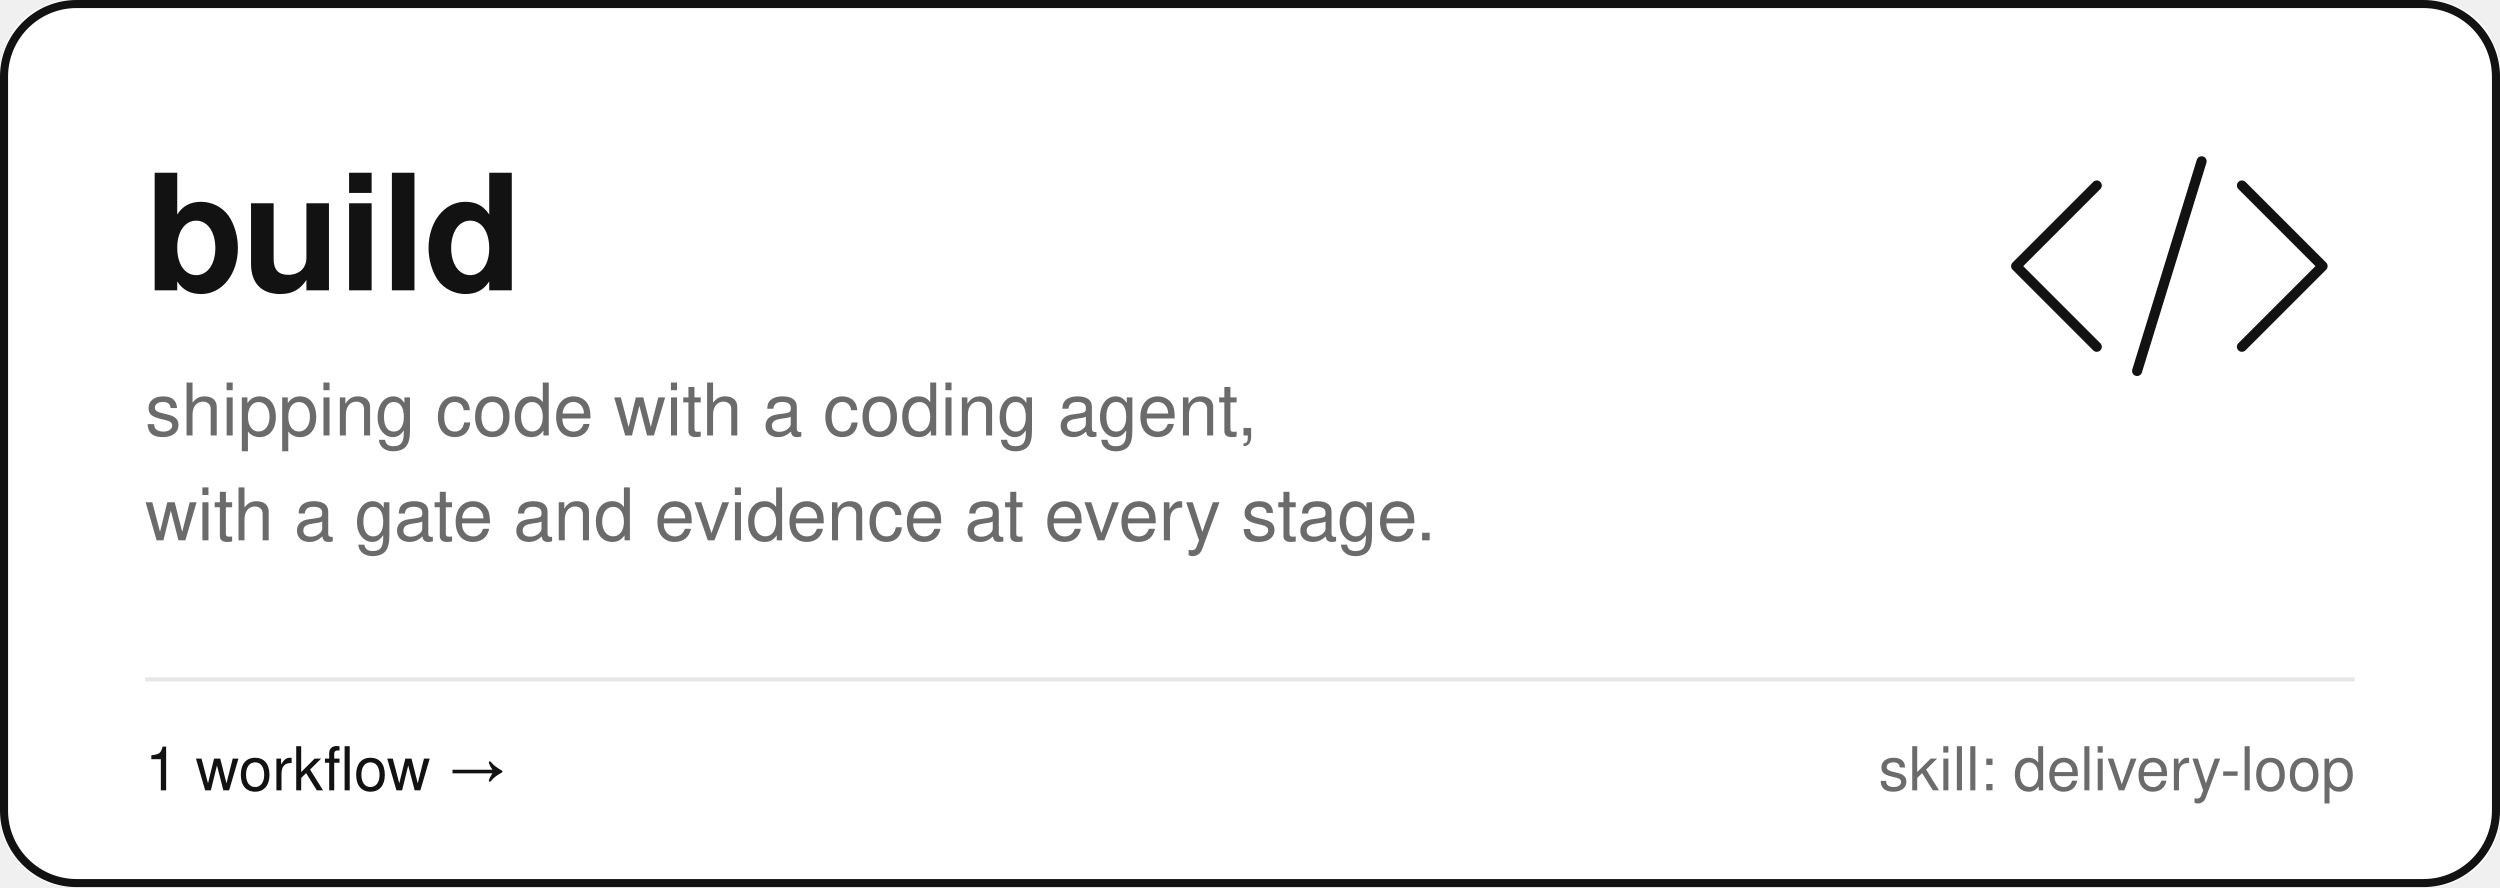
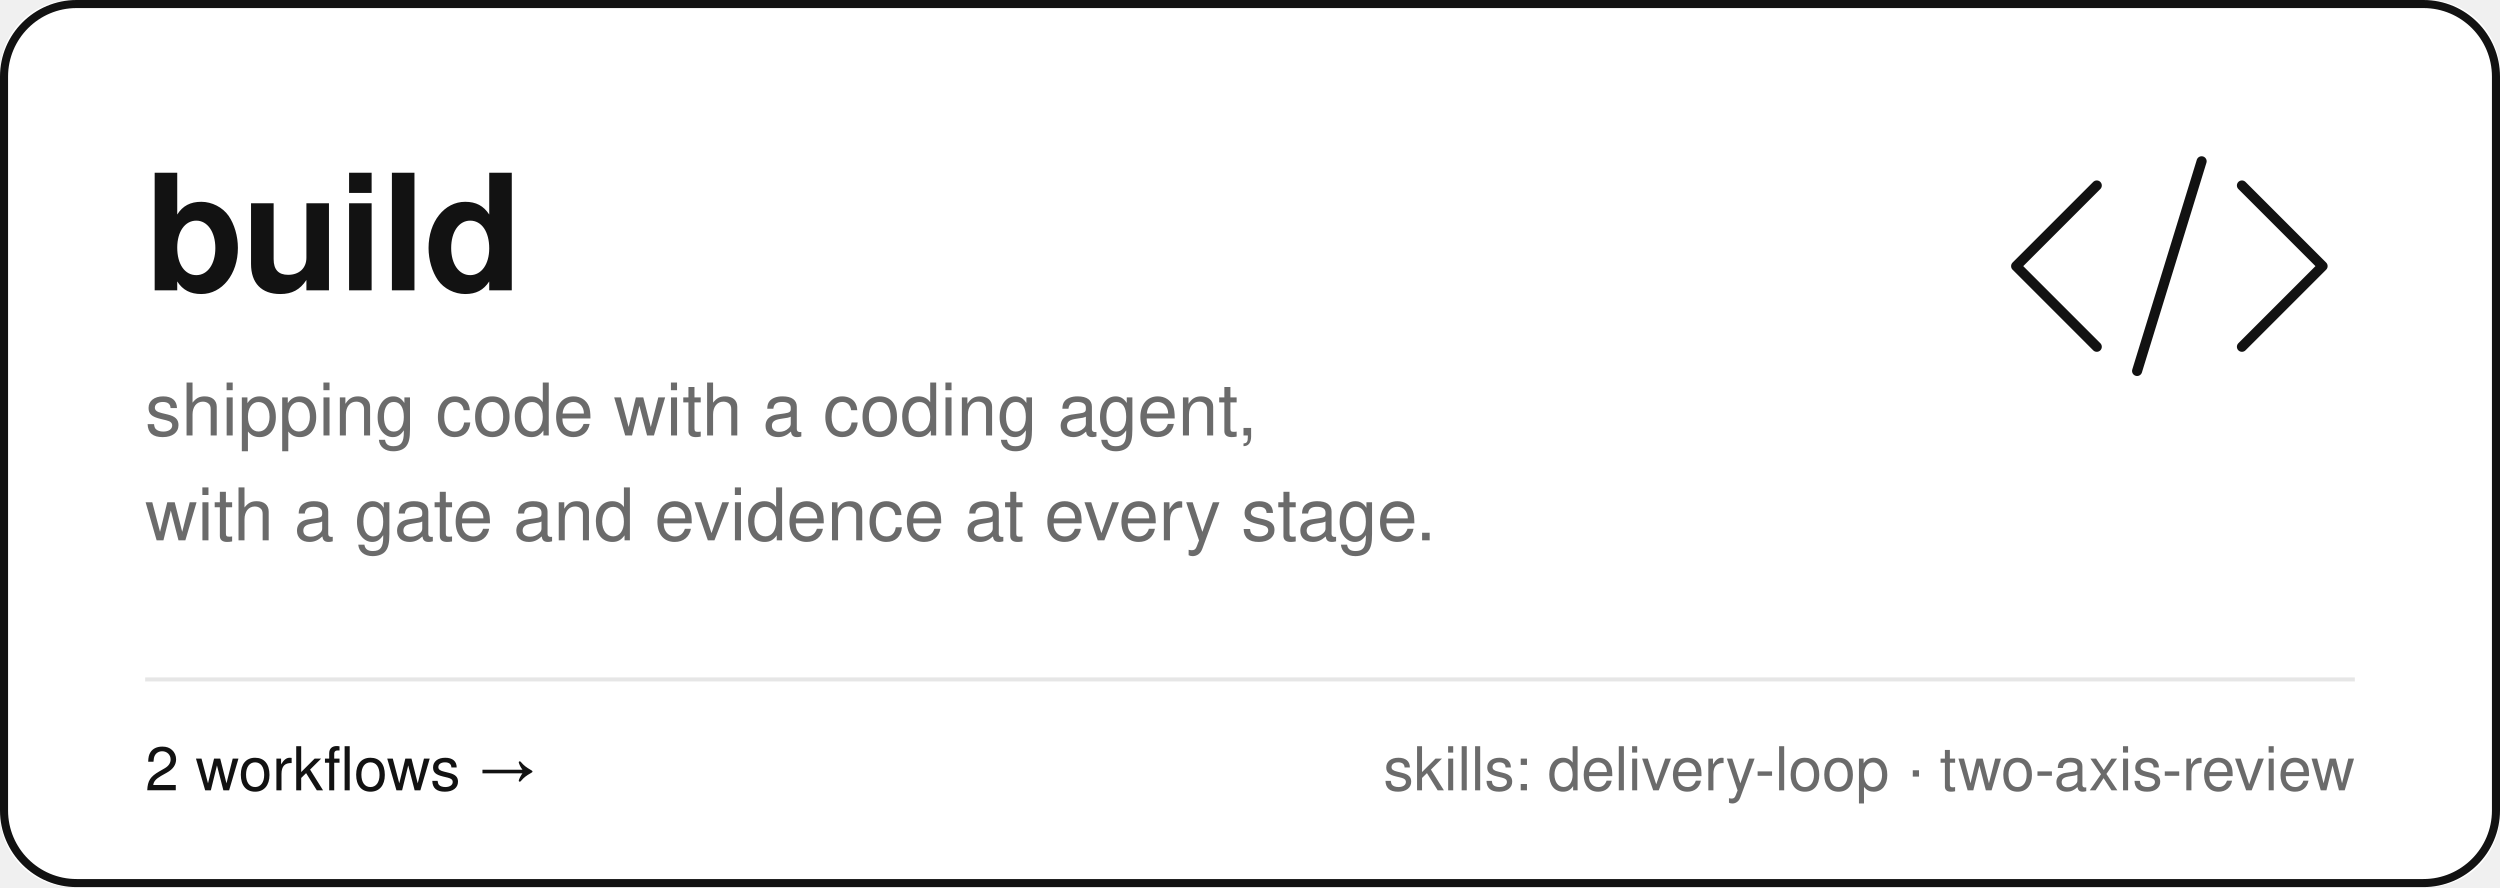
<svg xmlns="http://www.w3.org/2000/svg" viewBox="0 0 620 220" width="620" height="220" font-family="'Google Sans', -apple-system, 'Segoe UI', Helvetica, Arial, sans-serif" role="img" aria-labelledby="t">
  <rect class="paper" width="620" height="220" rx="18" fill="#ffffff" />
  <rect x="1" y="1" width="618" height="218" rx="18" fill="none" stroke="#121212" stroke-width="2" />
  <text x="36" y="72" font-size="40" font-weight="700" fill="#121212" letter-spacing="-0.5">build</text>
  <path stroke="#121212" stroke-width="2.5" fill="none" stroke-linecap="round" stroke-linejoin="round" d="M520 46 L500 66 L520 86 M556 46 L576 66 L556 86 M546 40 L530 92" />
  <text x="36" y="108" font-size="18" fill="#6b6b6b">shipping code with a coding agent,</text>
  <text x="36" y="134" font-size="18" fill="#6b6b6b">with a gate and evidence at every stage.</text>
  <rect x="36" y="168" width="548" height="1" fill="#e6e6e6" />
-   <text x="36" y="196" font-size="15" font-weight="500" fill="#121212">1 workflow →</text>
-   <text x="584" y="196" font-size="15" fill="#6b6b6b" text-anchor="end">skill: delivery-loop</text>
+   <text x="36" y="196" font-size="15" font-weight="500" fill="#121212">2 workflows →</text>
+   <text x="584" y="196" font-size="15" fill="#6b6b6b" text-anchor="end">skills: delivery-loop · two-axis-review</text>
</svg>
